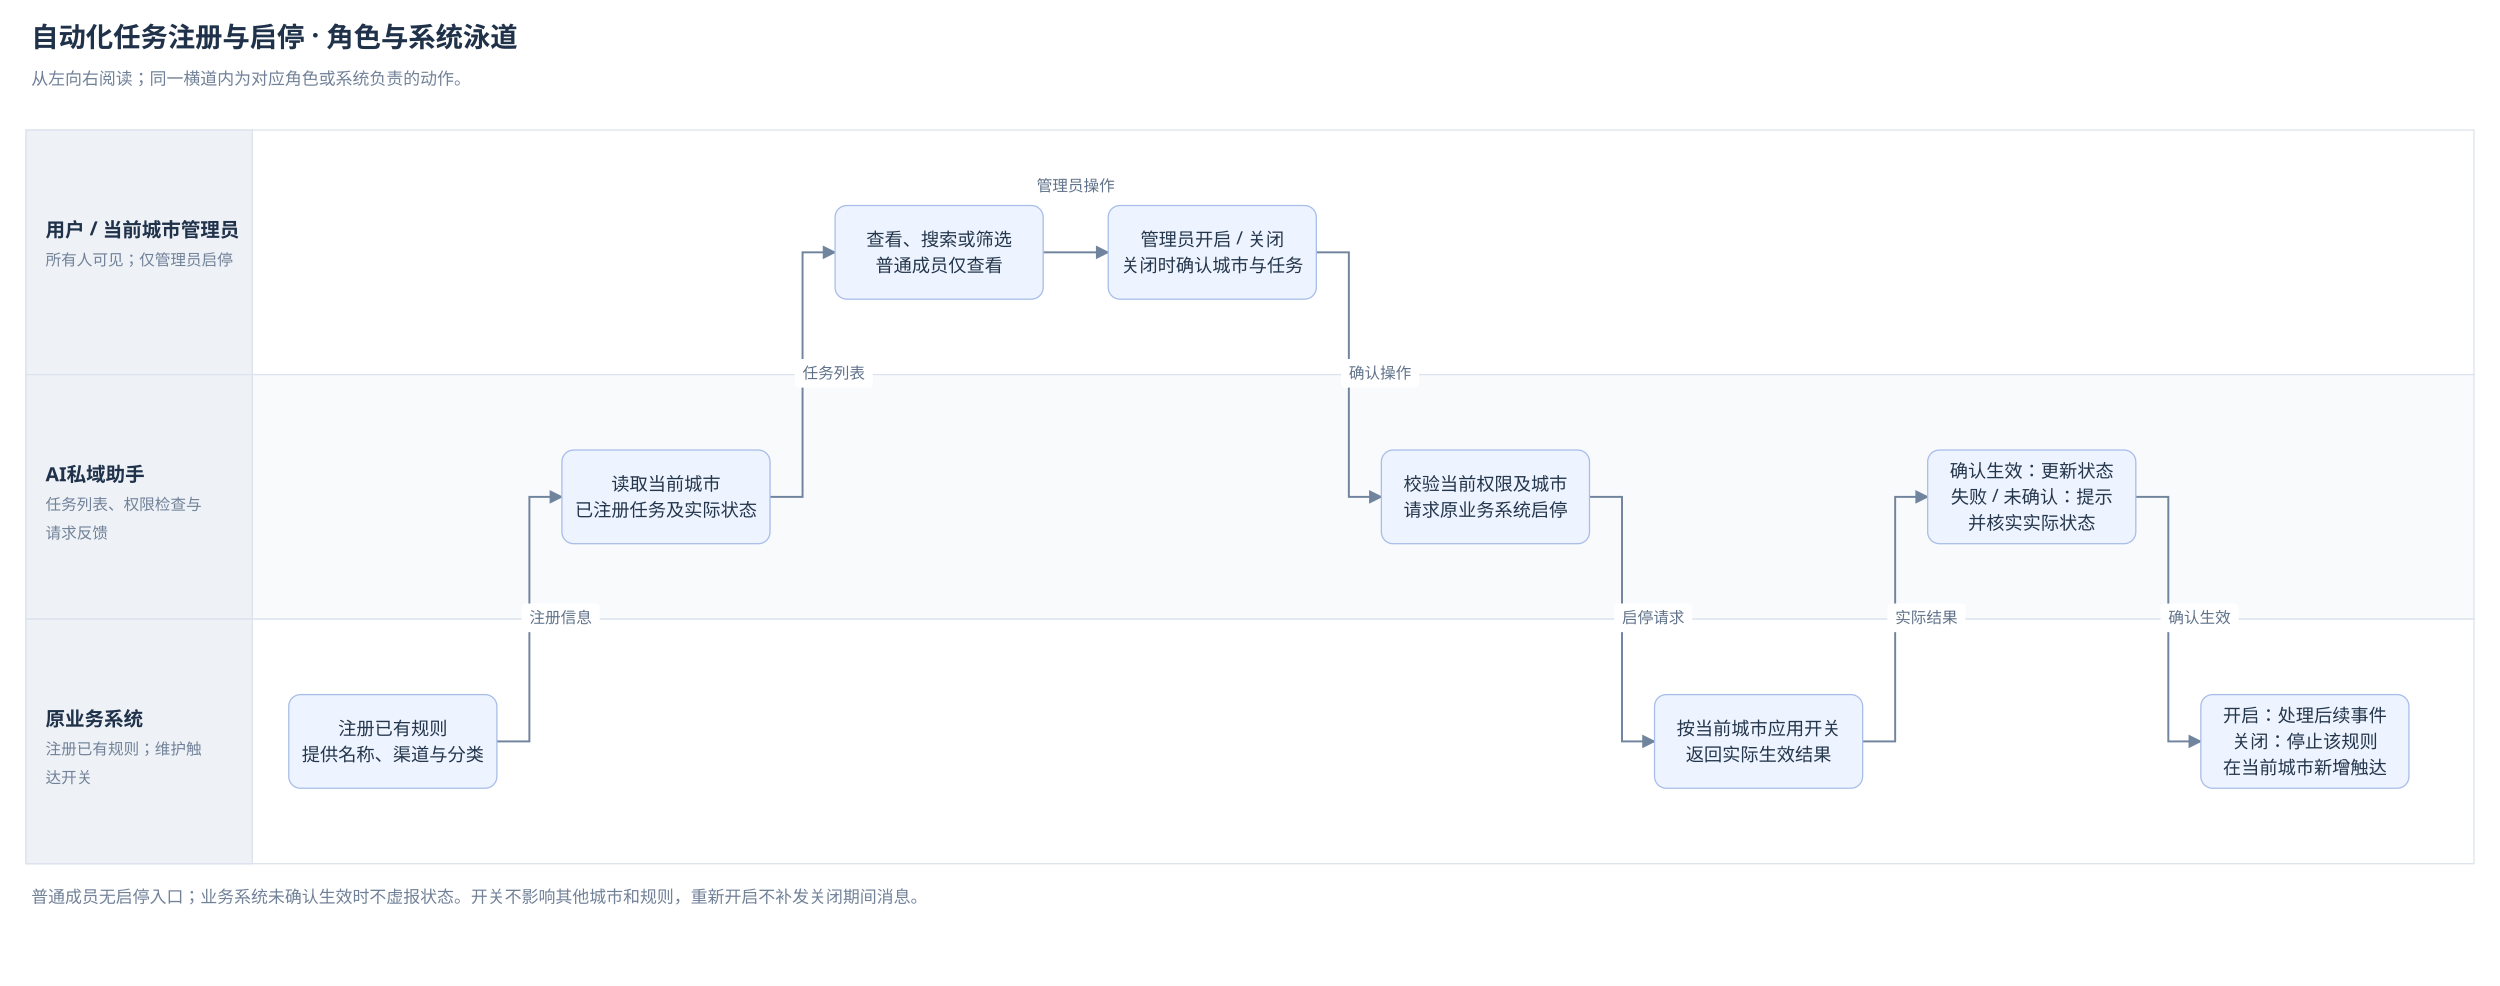
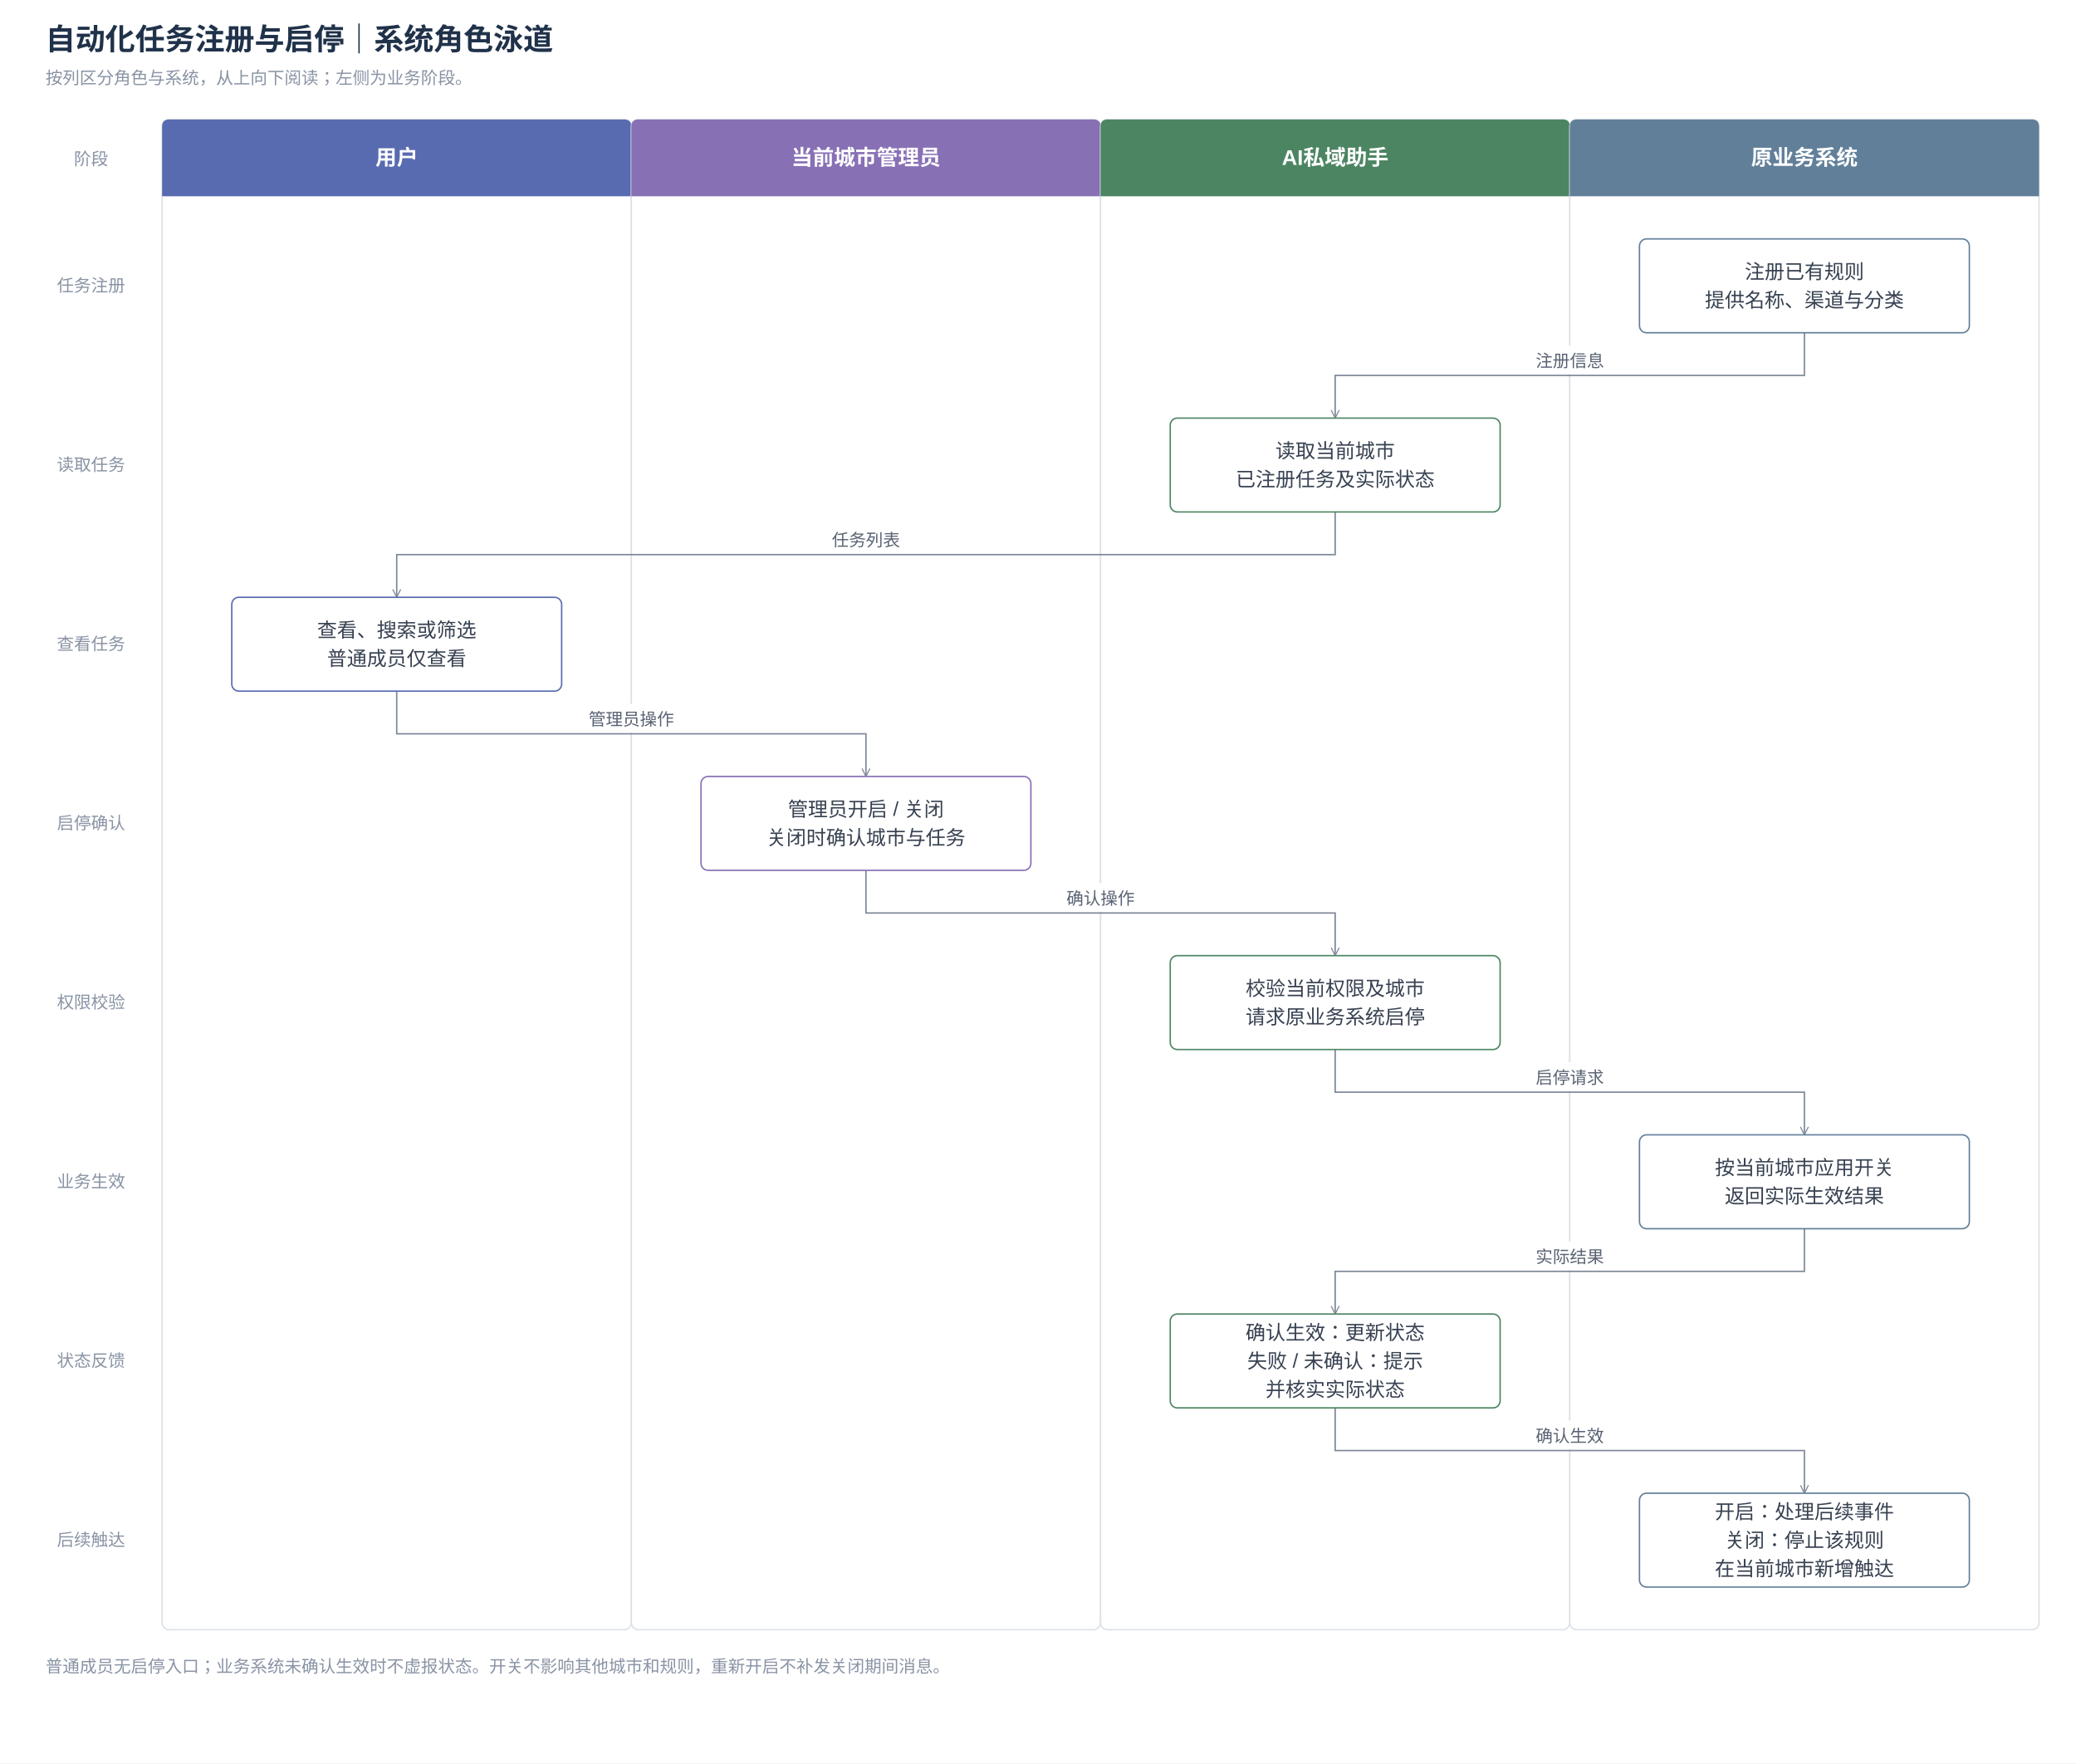
- <svg xmlns="http://www.w3.org/2000/svg" width="1922" height="758" viewBox="0 0 1922 758" role="img" aria-label="自动化任务注册与启停角色与系统泳道图">
+ <svg xmlns="http://www.w3.org/2000/svg" width="1460" height="1240" viewBox="0 0 1460 1240" role="img" aria-label="自动化任务注册与启停系统角色泳道图" style="font-family:PingFang SC,Microsoft YaHei,Arial,sans-serif">
  <defs>
    <marker id="arrow" viewBox="0 0 10 10" refX="9" refY="5" markerWidth="7" markerHeight="7" orient="auto">
-       <path d="M0 0L10 5L0 10Z" fill="#71849d" />
+       <path d="M1 1L9 5L1 9" fill="none" stroke="#7d8798" stroke-width="1.1" />
    </marker>
  </defs>
-   <rect width="1922" height="758" fill="#ffffff" />
-   <text x="24" y="36" font-family="PingFang SC,Microsoft YaHei,sans-serif" font-size="21" fill="#20324a" font-weight="600">自动化任务注册与启停 · 角色与系统泳道</text>
-   <text x="24" y="65" font-family="PingFang SC,Microsoft YaHei,sans-serif" font-size="13" fill="#718198">从左向右阅读；同一横道内为对应角色或系统负责的动作。</text>
-   <rect x="20" y="100" width="1882" height="188" fill="#ffffff" stroke="#dce3ed" />
-   <rect x="20" y="100" width="174" height="188" fill="#eef2f7" stroke="#dce3ed" />
-   <text x="35" y="182.0" font-family="PingFang SC,Microsoft YaHei,sans-serif" font-size="15" fill="#20324a" font-weight="600">用户 / 当前城市管理员</text>
-   <text x="35" y="204.0" font-family="PingFang SC,Microsoft YaHei,sans-serif" font-size="12" fill="#718198" font-weight="400">所有人可见；仅管理员启停</text>
-   <rect x="20" y="288" width="1882" height="188" fill="#f8fafc" stroke="#dce3ed" />
-   <rect x="20" y="288" width="174" height="188" fill="#eef2f7" stroke="#dce3ed" />
-   <text x="35" y="370.0" font-family="PingFang SC,Microsoft YaHei,sans-serif" font-size="15" fill="#20324a" font-weight="600">AI私域助手</text>
-   <text x="35" y="392.0" font-family="PingFang SC,Microsoft YaHei,sans-serif" font-size="12" fill="#718198" font-weight="400">任务列表、权限检查与</text>
-   <text x="35" y="414.0" font-family="PingFang SC,Microsoft YaHei,sans-serif" font-size="12" fill="#718198" font-weight="400">请求反馈</text>
-   <rect x="20" y="476" width="1882" height="188" fill="#ffffff" stroke="#dce3ed" />
-   <rect x="20" y="476" width="174" height="188" fill="#eef2f7" stroke="#dce3ed" />
-   <text x="35" y="558.0" font-family="PingFang SC,Microsoft YaHei,sans-serif" font-size="15" fill="#20324a" font-weight="600">原业务系统</text>
-   <text x="35" y="580.0" font-family="PingFang SC,Microsoft YaHei,sans-serif" font-size="12" fill="#718198" font-weight="400">注册已有规则；维护触</text>
-   <text x="35" y="602.0" font-family="PingFang SC,Microsoft YaHei,sans-serif" font-size="12" fill="#718198" font-weight="400">达开关</text>
-   <path d="M382 570 L407 570 L407 382 L432 382" fill="none" stroke="#71849d" stroke-width="1.5" marker-end="url(#arrow)" />
-   <rect x="401.0" y="464.0" width="60" height="22" rx="3" fill="white" />
-   <text x="407.0" y="479.0" font-family="PingFang SC,Microsoft YaHei,sans-serif" font-size="12" fill="#60728a">注册信息</text>
-   <path d="M592 382 L617 382 L617 194 L642 194" fill="none" stroke="#71849d" stroke-width="1.5" marker-end="url(#arrow)" />
-   <rect x="611.0" y="276.0" width="60" height="22" rx="3" fill="white" />
-   <text x="617.0" y="291.0" font-family="PingFang SC,Microsoft YaHei,sans-serif" font-size="12" fill="#60728a">任务列表</text>
-   <path d="M802 194 L827 194 L827 194 L852 194" fill="none" stroke="#71849d" stroke-width="1.5" marker-end="url(#arrow)" />
-   <rect x="791.0" y="132" width="72" height="22" rx="3" fill="white" />
-   <text x="797.0" y="147" font-family="PingFang SC,Microsoft YaHei,sans-serif" font-size="12" fill="#60728a">管理员操作</text>
-   <path d="M1012 194 L1037 194 L1037 382 L1062 382" fill="none" stroke="#71849d" stroke-width="1.5" marker-end="url(#arrow)" />
-   <rect x="1031.0" y="276.0" width="60" height="22" rx="3" fill="white" />
-   <text x="1037.0" y="291.0" font-family="PingFang SC,Microsoft YaHei,sans-serif" font-size="12" fill="#60728a">确认操作</text>
-   <path d="M1222 382 L1247 382 L1247 570 L1272 570" fill="none" stroke="#71849d" stroke-width="1.5" marker-end="url(#arrow)" />
-   <rect x="1241.0" y="464.0" width="60" height="22" rx="3" fill="white" />
-   <text x="1247.0" y="479.0" font-family="PingFang SC,Microsoft YaHei,sans-serif" font-size="12" fill="#60728a">启停请求</text>
-   <path d="M1432 570 L1457 570 L1457 382 L1482 382" fill="none" stroke="#71849d" stroke-width="1.5" marker-end="url(#arrow)" />
-   <rect x="1451.0" y="464.0" width="60" height="22" rx="3" fill="white" />
-   <text x="1457.0" y="479.0" font-family="PingFang SC,Microsoft YaHei,sans-serif" font-size="12" fill="#60728a">实际结果</text>
-   <path d="M1642 382 L1667 382 L1667 570 L1692 570" fill="none" stroke="#71849d" stroke-width="1.5" marker-end="url(#arrow)" />
-   <rect x="1661.0" y="464.0" width="60" height="22" rx="3" fill="white" />
-   <text x="1667.0" y="479.0" font-family="PingFang SC,Microsoft YaHei,sans-serif" font-size="12" fill="#60728a">确认生效</text>
-   <rect x="222" y="534" width="160" height="72" rx="9" fill="#eef4ff" stroke="#a8bde8" />
-   <text x="302.0" y="565.0" text-anchor="middle" font-family="PingFang SC,Microsoft YaHei,sans-serif" font-size="14" fill="#24364c">注册已有规则</text>
-   <text x="302.0" y="585.0" text-anchor="middle" font-family="PingFang SC,Microsoft YaHei,sans-serif" font-size="14" fill="#24364c">提供名称、渠道与分类</text>
-   <rect x="432" y="346" width="160" height="72" rx="9" fill="#eef4ff" stroke="#a8bde8" />
-   <text x="512.0" y="377.0" text-anchor="middle" font-family="PingFang SC,Microsoft YaHei,sans-serif" font-size="14" fill="#24364c">读取当前城市</text>
-   <text x="512.0" y="397.0" text-anchor="middle" font-family="PingFang SC,Microsoft YaHei,sans-serif" font-size="14" fill="#24364c">已注册任务及实际状态</text>
-   <rect x="642" y="158" width="160" height="72" rx="9" fill="#eef4ff" stroke="#a8bde8" />
-   <text x="722.0" y="189.0" text-anchor="middle" font-family="PingFang SC,Microsoft YaHei,sans-serif" font-size="14" fill="#24364c">查看、搜索或筛选</text>
-   <text x="722.0" y="209.0" text-anchor="middle" font-family="PingFang SC,Microsoft YaHei,sans-serif" font-size="14" fill="#24364c">普通成员仅查看</text>
-   <rect x="852" y="158" width="160" height="72" rx="9" fill="#eef4ff" stroke="#a8bde8" />
-   <text x="932.0" y="189.0" text-anchor="middle" font-family="PingFang SC,Microsoft YaHei,sans-serif" font-size="14" fill="#24364c">管理员开启 / 关闭</text>
-   <text x="932.0" y="209.0" text-anchor="middle" font-family="PingFang SC,Microsoft YaHei,sans-serif" font-size="14" fill="#24364c">关闭时确认城市与任务</text>
-   <rect x="1062" y="346" width="160" height="72" rx="9" fill="#eef4ff" stroke="#a8bde8" />
-   <text x="1142.0" y="377.0" text-anchor="middle" font-family="PingFang SC,Microsoft YaHei,sans-serif" font-size="14" fill="#24364c">校验当前权限及城市</text>
-   <text x="1142.0" y="397.0" text-anchor="middle" font-family="PingFang SC,Microsoft YaHei,sans-serif" font-size="14" fill="#24364c">请求原业务系统启停</text>
-   <rect x="1272" y="534" width="160" height="72" rx="9" fill="#eef4ff" stroke="#a8bde8" />
-   <text x="1352.0" y="565.0" text-anchor="middle" font-family="PingFang SC,Microsoft YaHei,sans-serif" font-size="14" fill="#24364c">按当前城市应用开关</text>
-   <text x="1352.0" y="585.0" text-anchor="middle" font-family="PingFang SC,Microsoft YaHei,sans-serif" font-size="14" fill="#24364c">返回实际生效结果</text>
-   <rect x="1482" y="346" width="160" height="72" rx="9" fill="#eef4ff" stroke="#a8bde8" />
-   <text x="1562.0" y="367.0" text-anchor="middle" font-family="PingFang SC,Microsoft YaHei,sans-serif" font-size="14" fill="#24364c">确认生效：更新状态</text>
-   <text x="1562.0" y="387.0" text-anchor="middle" font-family="PingFang SC,Microsoft YaHei,sans-serif" font-size="14" fill="#24364c">失败 / 未确认：提示</text>
-   <text x="1562.0" y="407.0" text-anchor="middle" font-family="PingFang SC,Microsoft YaHei,sans-serif" font-size="14" fill="#24364c">并核实实际状态</text>
-   <rect x="1692" y="534" width="160" height="72" rx="9" fill="#eef4ff" stroke="#a8bde8" />
-   <text x="1772.0" y="555.0" text-anchor="middle" font-family="PingFang SC,Microsoft YaHei,sans-serif" font-size="14" fill="#24364c">开启：处理后续事件</text>
-   <text x="1772.0" y="575.0" text-anchor="middle" font-family="PingFang SC,Microsoft YaHei,sans-serif" font-size="14" fill="#24364c">关闭：停止该规则</text>
-   <text x="1772.0" y="595.0" text-anchor="middle" font-family="PingFang SC,Microsoft YaHei,sans-serif" font-size="14" fill="#24364c">在当前城市新增触达</text>
-   <text x="24" y="694" font-family="PingFang SC,Microsoft YaHei,sans-serif" font-size="13" fill="#718198">普通成员无启停入口；业务系统未确认生效时不虚报状态。开关不影响其他城市和规则，重新开启不补发关闭期间消息。</text>
+   <rect width="1460" height="1240" fill="white" />
+   <text x="32" y="35" font-size="21" font-weight="650" fill="#20324a">自动化任务注册与启停｜系统角色泳道</text>
+   <text x="32" y="59" font-size="12" fill="#8993a4">按列区分角色与系统，从上向下阅读；左侧为业务阶段。</text>
+   <text x="64" y="116.0" text-anchor="middle" font-size="12" fill="#8993a4">阶段</text>
+   <rect x="114" y="84" width="330" height="1062" rx="5" fill="white" stroke="#dce1e9" />
+   <path d="M119 84H439Q444 84 444 89V138H114V89Q114 84 119 84" fill="#596bb0" />
+   <text x="279.0" y="116.0" text-anchor="middle" font-size="15" font-weight="600" fill="white">用户</text>
+   <rect x="444" y="84" width="330" height="1062" rx="5" fill="white" stroke="#dce1e9" />
+   <path d="M449 84H769Q774 84 774 89V138H444V89Q444 84 449 84" fill="#8870b5" />
+   <text x="609.0" y="116.0" text-anchor="middle" font-size="15" font-weight="600" fill="white">当前城市管理员</text>
+   <rect x="774" y="84" width="330" height="1062" rx="5" fill="white" stroke="#dce1e9" />
+   <path d="M779 84H1099Q1104 84 1104 89V138H774V89Q774 84 779 84" fill="#4c8562" />
+   <text x="939.0" y="116.0" text-anchor="middle" font-size="15" font-weight="600" fill="white">AI私域助手</text>
+   <rect x="1104" y="84" width="330" height="1062" rx="5" fill="white" stroke="#dce1e9" />
+   <path d="M1109 84H1429Q1434 84 1434 89V138H1104V89Q1104 84 1109 84" fill="#617f99" />
+   <text x="1269.0" y="116.0" text-anchor="middle" font-size="15" font-weight="600" fill="white">原业务系统</text>
+   <text x="64" y="205.0" text-anchor="middle" font-size="12" fill="#8993a4">任务注册</text>
+   <text x="64" y="331.0" text-anchor="middle" font-size="12" fill="#8993a4">读取任务</text>
+   <text x="64" y="457.0" text-anchor="middle" font-size="12" fill="#8993a4">查看任务</text>
+   <text x="64" y="583.0" text-anchor="middle" font-size="12" fill="#8993a4">启停确认</text>
+   <text x="64" y="709.0" text-anchor="middle" font-size="12" fill="#8993a4">权限校验</text>
+   <text x="64" y="835.0" text-anchor="middle" font-size="12" fill="#8993a4">业务生效</text>
+   <text x="64" y="961.0" text-anchor="middle" font-size="12" fill="#8993a4">状态反馈</text>
+   <text x="64" y="1087.0" text-anchor="middle" font-size="12" fill="#8993a4">后续触达</text>
+   <path d="M1269 234 L1269 264 L939 264 L939 294" fill="none" stroke="#7d8798" stroke-width="1" marker-end="url(#arrow)" />
+   <rect x="1074.0" y="243.0" width="60" height="20" rx="3" fill="white" />
+   <text x="1104.0" y="258.0" text-anchor="middle" font-size="12" fill="#596273">注册信息</text>
+   <path d="M939 360 L939 390 L279 390 L279 420" fill="none" stroke="#7d8798" stroke-width="1" marker-end="url(#arrow)" />
+   <rect x="579.0" y="369.0" width="60" height="20" rx="3" fill="white" />
+   <text x="609.0" y="384.0" text-anchor="middle" font-size="12" fill="#596273">任务列表</text>
+   <path d="M279 486 L279 516 L609 516 L609 546" fill="none" stroke="#7d8798" stroke-width="1" marker-end="url(#arrow)" />
+   <rect x="408.0" y="495.0" width="72" height="20" rx="3" fill="white" />
+   <text x="444.0" y="510.0" text-anchor="middle" font-size="12" fill="#596273">管理员操作</text>
+   <path d="M609 612 L609 642 L939 642 L939 672" fill="none" stroke="#7d8798" stroke-width="1" marker-end="url(#arrow)" />
+   <rect x="744.0" y="621.0" width="60" height="20" rx="3" fill="white" />
+   <text x="774.0" y="636.0" text-anchor="middle" font-size="12" fill="#596273">确认操作</text>
+   <path d="M939 738 L939 768 L1269 768 L1269 798" fill="none" stroke="#7d8798" stroke-width="1" marker-end="url(#arrow)" />
+   <rect x="1074.0" y="747.0" width="60" height="20" rx="3" fill="white" />
+   <text x="1104.0" y="762.0" text-anchor="middle" font-size="12" fill="#596273">启停请求</text>
+   <path d="M1269 864 L1269 894 L939 894 L939 924" fill="none" stroke="#7d8798" stroke-width="1" marker-end="url(#arrow)" />
+   <rect x="1074.0" y="873.0" width="60" height="20" rx="3" fill="white" />
+   <text x="1104.0" y="888.0" text-anchor="middle" font-size="12" fill="#596273">实际结果</text>
+   <path d="M939 990 L939 1020 L1269 1020 L1269 1050" fill="none" stroke="#7d8798" stroke-width="1" marker-end="url(#arrow)" />
+   <rect x="1074.0" y="999.0" width="60" height="20" rx="3" fill="white" />
+   <text x="1104.0" y="1014.0" text-anchor="middle" font-size="12" fill="#596273">确认生效</text>
+   <rect x="1153.0" y="168.0" width="232" height="66" rx="5" fill="white" stroke="#617f99" stroke-width="1" />
+   <text x="1269.0" y="196.0" text-anchor="middle" font-size="14" fill="#374151">注册已有规则</text>
+   <text x="1269.0" y="216.0" text-anchor="middle" font-size="14" fill="#374151">提供名称、渠道与分类</text>
+   <rect x="823.0" y="294.0" width="232" height="66" rx="5" fill="white" stroke="#4c8562" stroke-width="1" />
+   <text x="939.0" y="322.0" text-anchor="middle" font-size="14" fill="#374151">读取当前城市</text>
+   <text x="939.0" y="342.0" text-anchor="middle" font-size="14" fill="#374151">已注册任务及实际状态</text>
+   <rect x="163.0" y="420.0" width="232" height="66" rx="5" fill="white" stroke="#596bb0" stroke-width="1" />
+   <text x="279.0" y="448.0" text-anchor="middle" font-size="14" fill="#374151">查看、搜索或筛选</text>
+   <text x="279.0" y="468.0" text-anchor="middle" font-size="14" fill="#374151">普通成员仅查看</text>
+   <rect x="493.0" y="546.0" width="232" height="66" rx="5" fill="white" stroke="#8870b5" stroke-width="1" />
+   <text x="609.0" y="574.0" text-anchor="middle" font-size="14" fill="#374151">管理员开启 / 关闭</text>
+   <text x="609.0" y="594.0" text-anchor="middle" font-size="14" fill="#374151">关闭时确认城市与任务</text>
+   <rect x="823.0" y="672.0" width="232" height="66" rx="5" fill="white" stroke="#4c8562" stroke-width="1" />
+   <text x="939.0" y="700.0" text-anchor="middle" font-size="14" fill="#374151">校验当前权限及城市</text>
+   <text x="939.0" y="720.0" text-anchor="middle" font-size="14" fill="#374151">请求原业务系统启停</text>
+   <rect x="1153.0" y="798.0" width="232" height="66" rx="5" fill="white" stroke="#617f99" stroke-width="1" />
+   <text x="1269.0" y="826.0" text-anchor="middle" font-size="14" fill="#374151">按当前城市应用开关</text>
+   <text x="1269.0" y="846.0" text-anchor="middle" font-size="14" fill="#374151">返回实际生效结果</text>
+   <rect x="823.0" y="924.0" width="232" height="66" rx="5" fill="white" stroke="#4c8562" stroke-width="1" />
+   <text x="939.0" y="942.0" text-anchor="middle" font-size="14" fill="#374151">确认生效：更新状态</text>
+   <text x="939.0" y="962.0" text-anchor="middle" font-size="14" fill="#374151">失败 / 未确认：提示</text>
+   <text x="939.0" y="982.0" text-anchor="middle" font-size="14" fill="#374151">并核实实际状态</text>
+   <rect x="1153.0" y="1050.0" width="232" height="66" rx="5" fill="white" stroke="#617f99" stroke-width="1" />
+   <text x="1269.0" y="1068.0" text-anchor="middle" font-size="14" fill="#374151">开启：处理后续事件</text>
+   <text x="1269.0" y="1088.0" text-anchor="middle" font-size="14" fill="#374151">关闭：停止该规则</text>
+   <text x="1269.0" y="1108.0" text-anchor="middle" font-size="14" fill="#374151">在当前城市新增触达</text>
+   <text x="32" y="1176" font-size="12" fill="#8993a4">普通成员无启停入口；业务系统未确认生效时不虚报状态。开关不影响其他城市和规则，重新开启不补发关闭期间消息。</text>
</svg>
